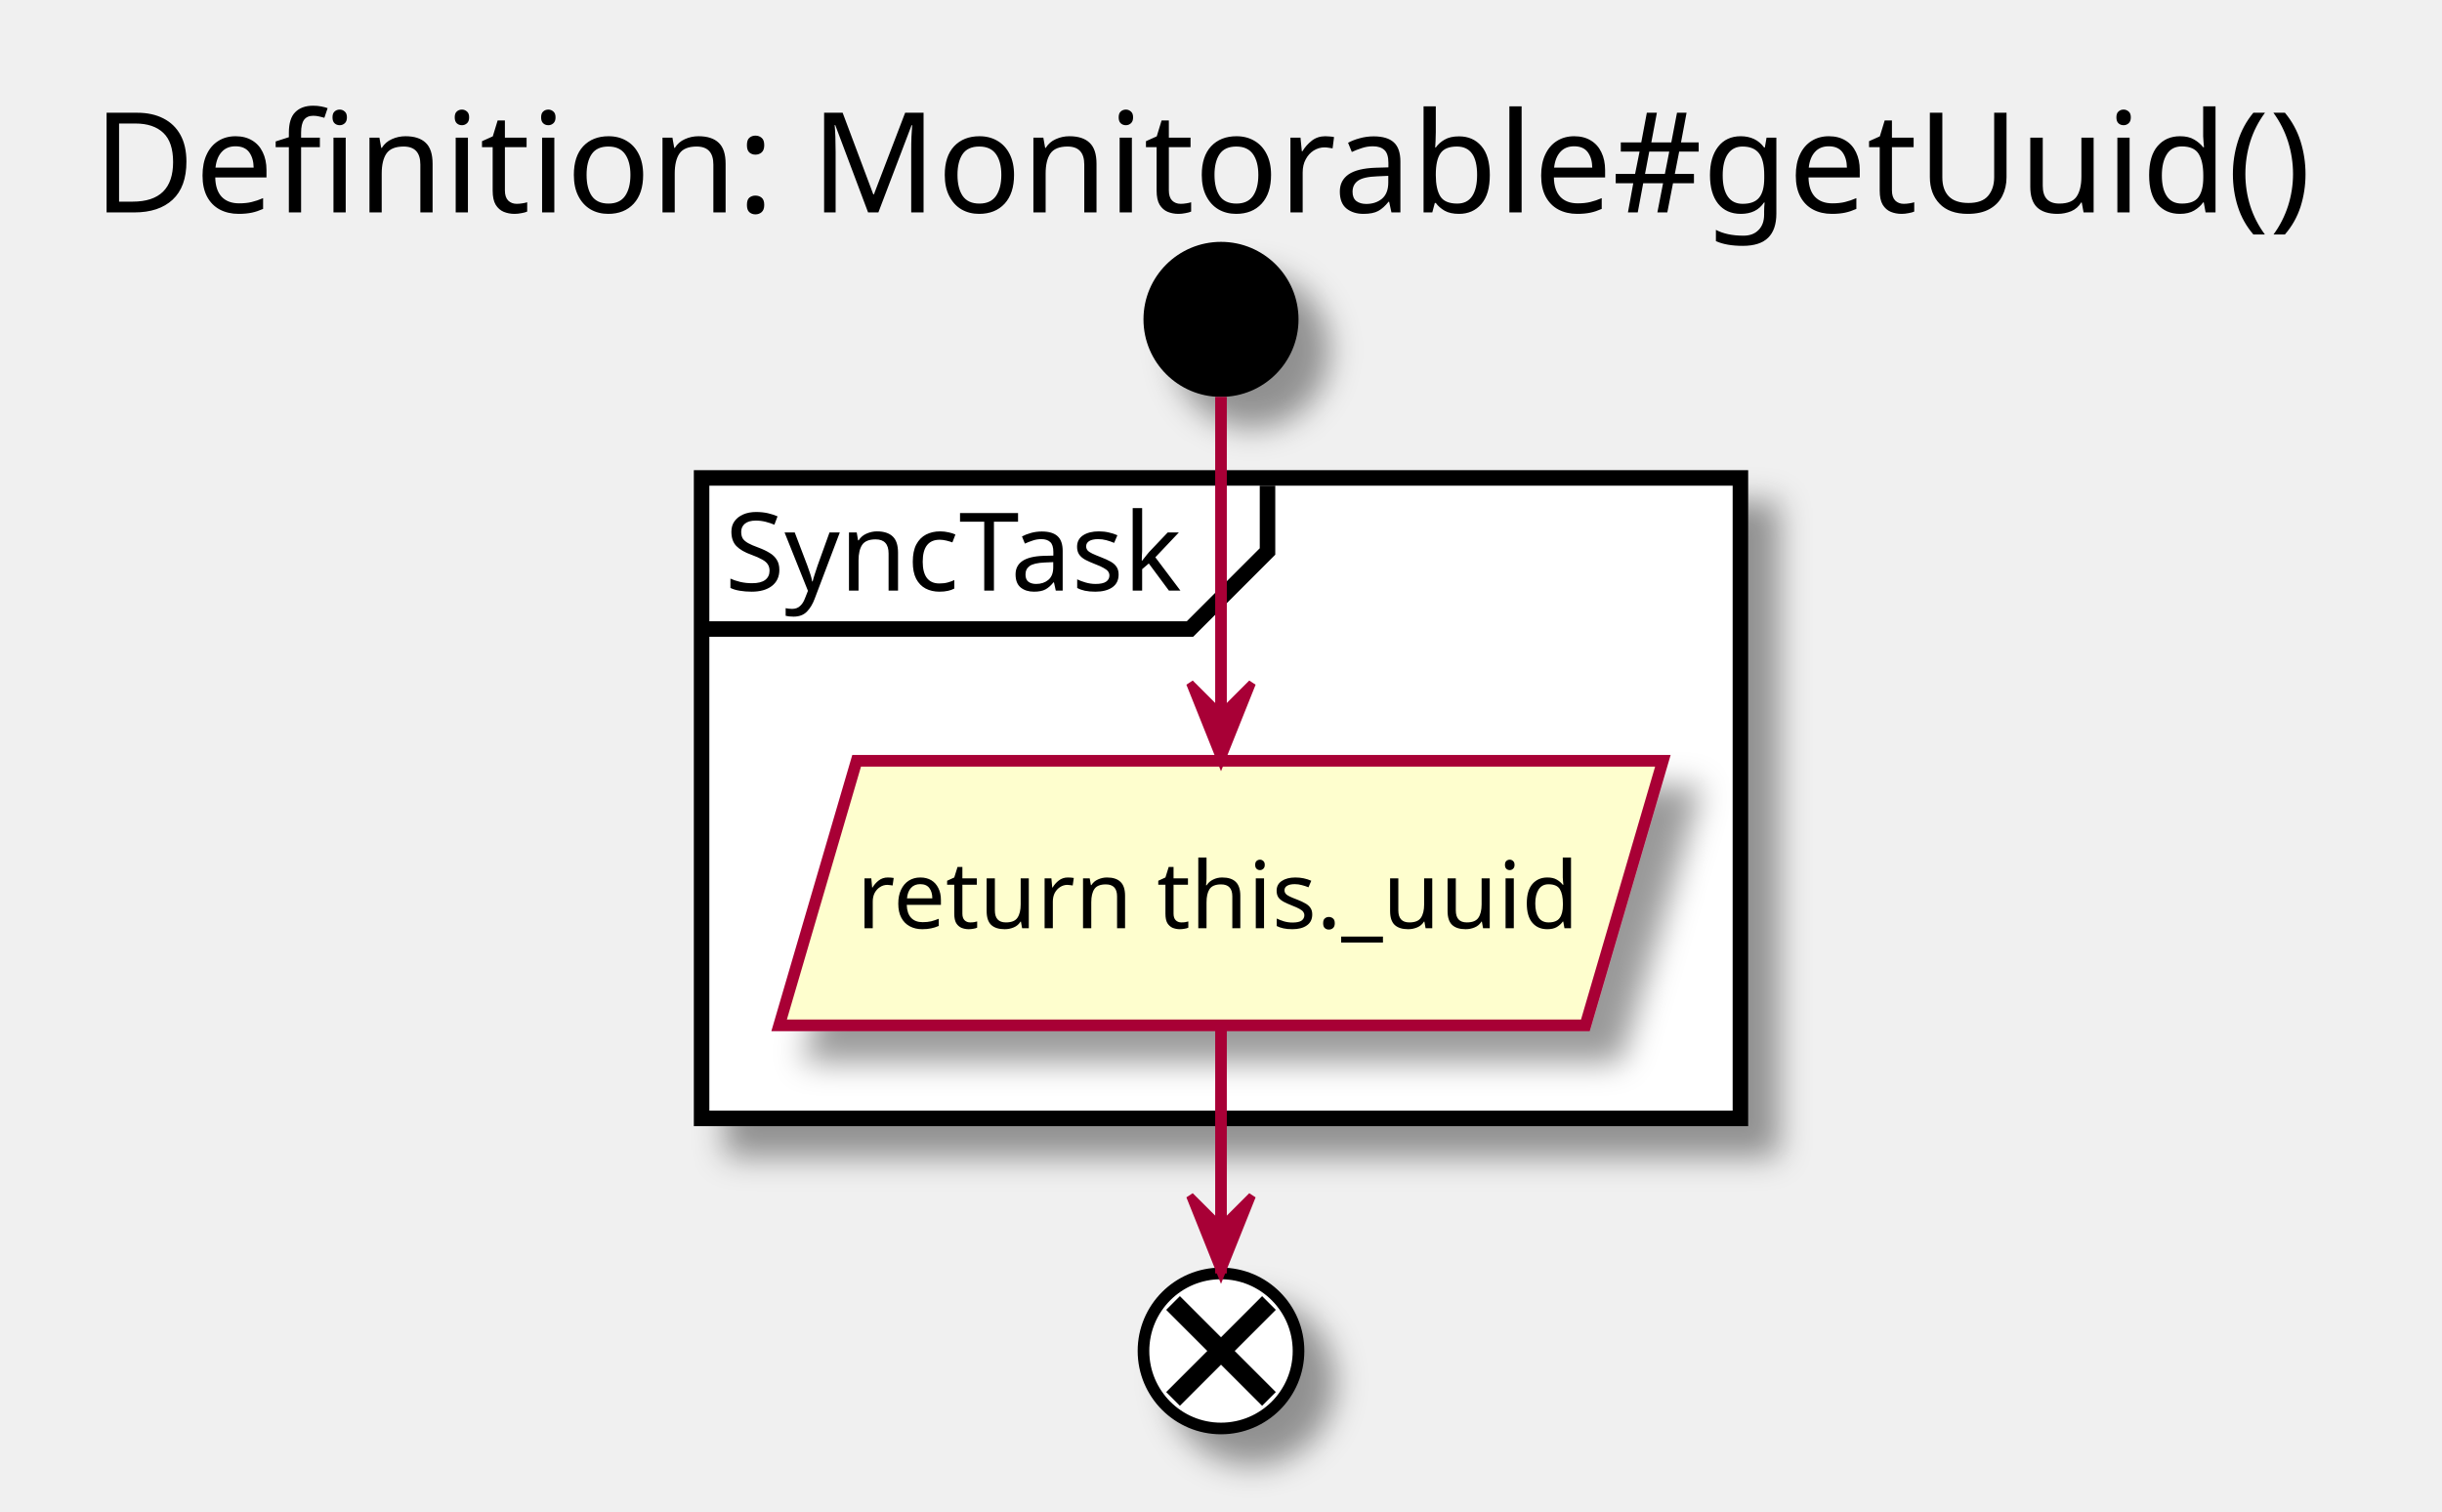
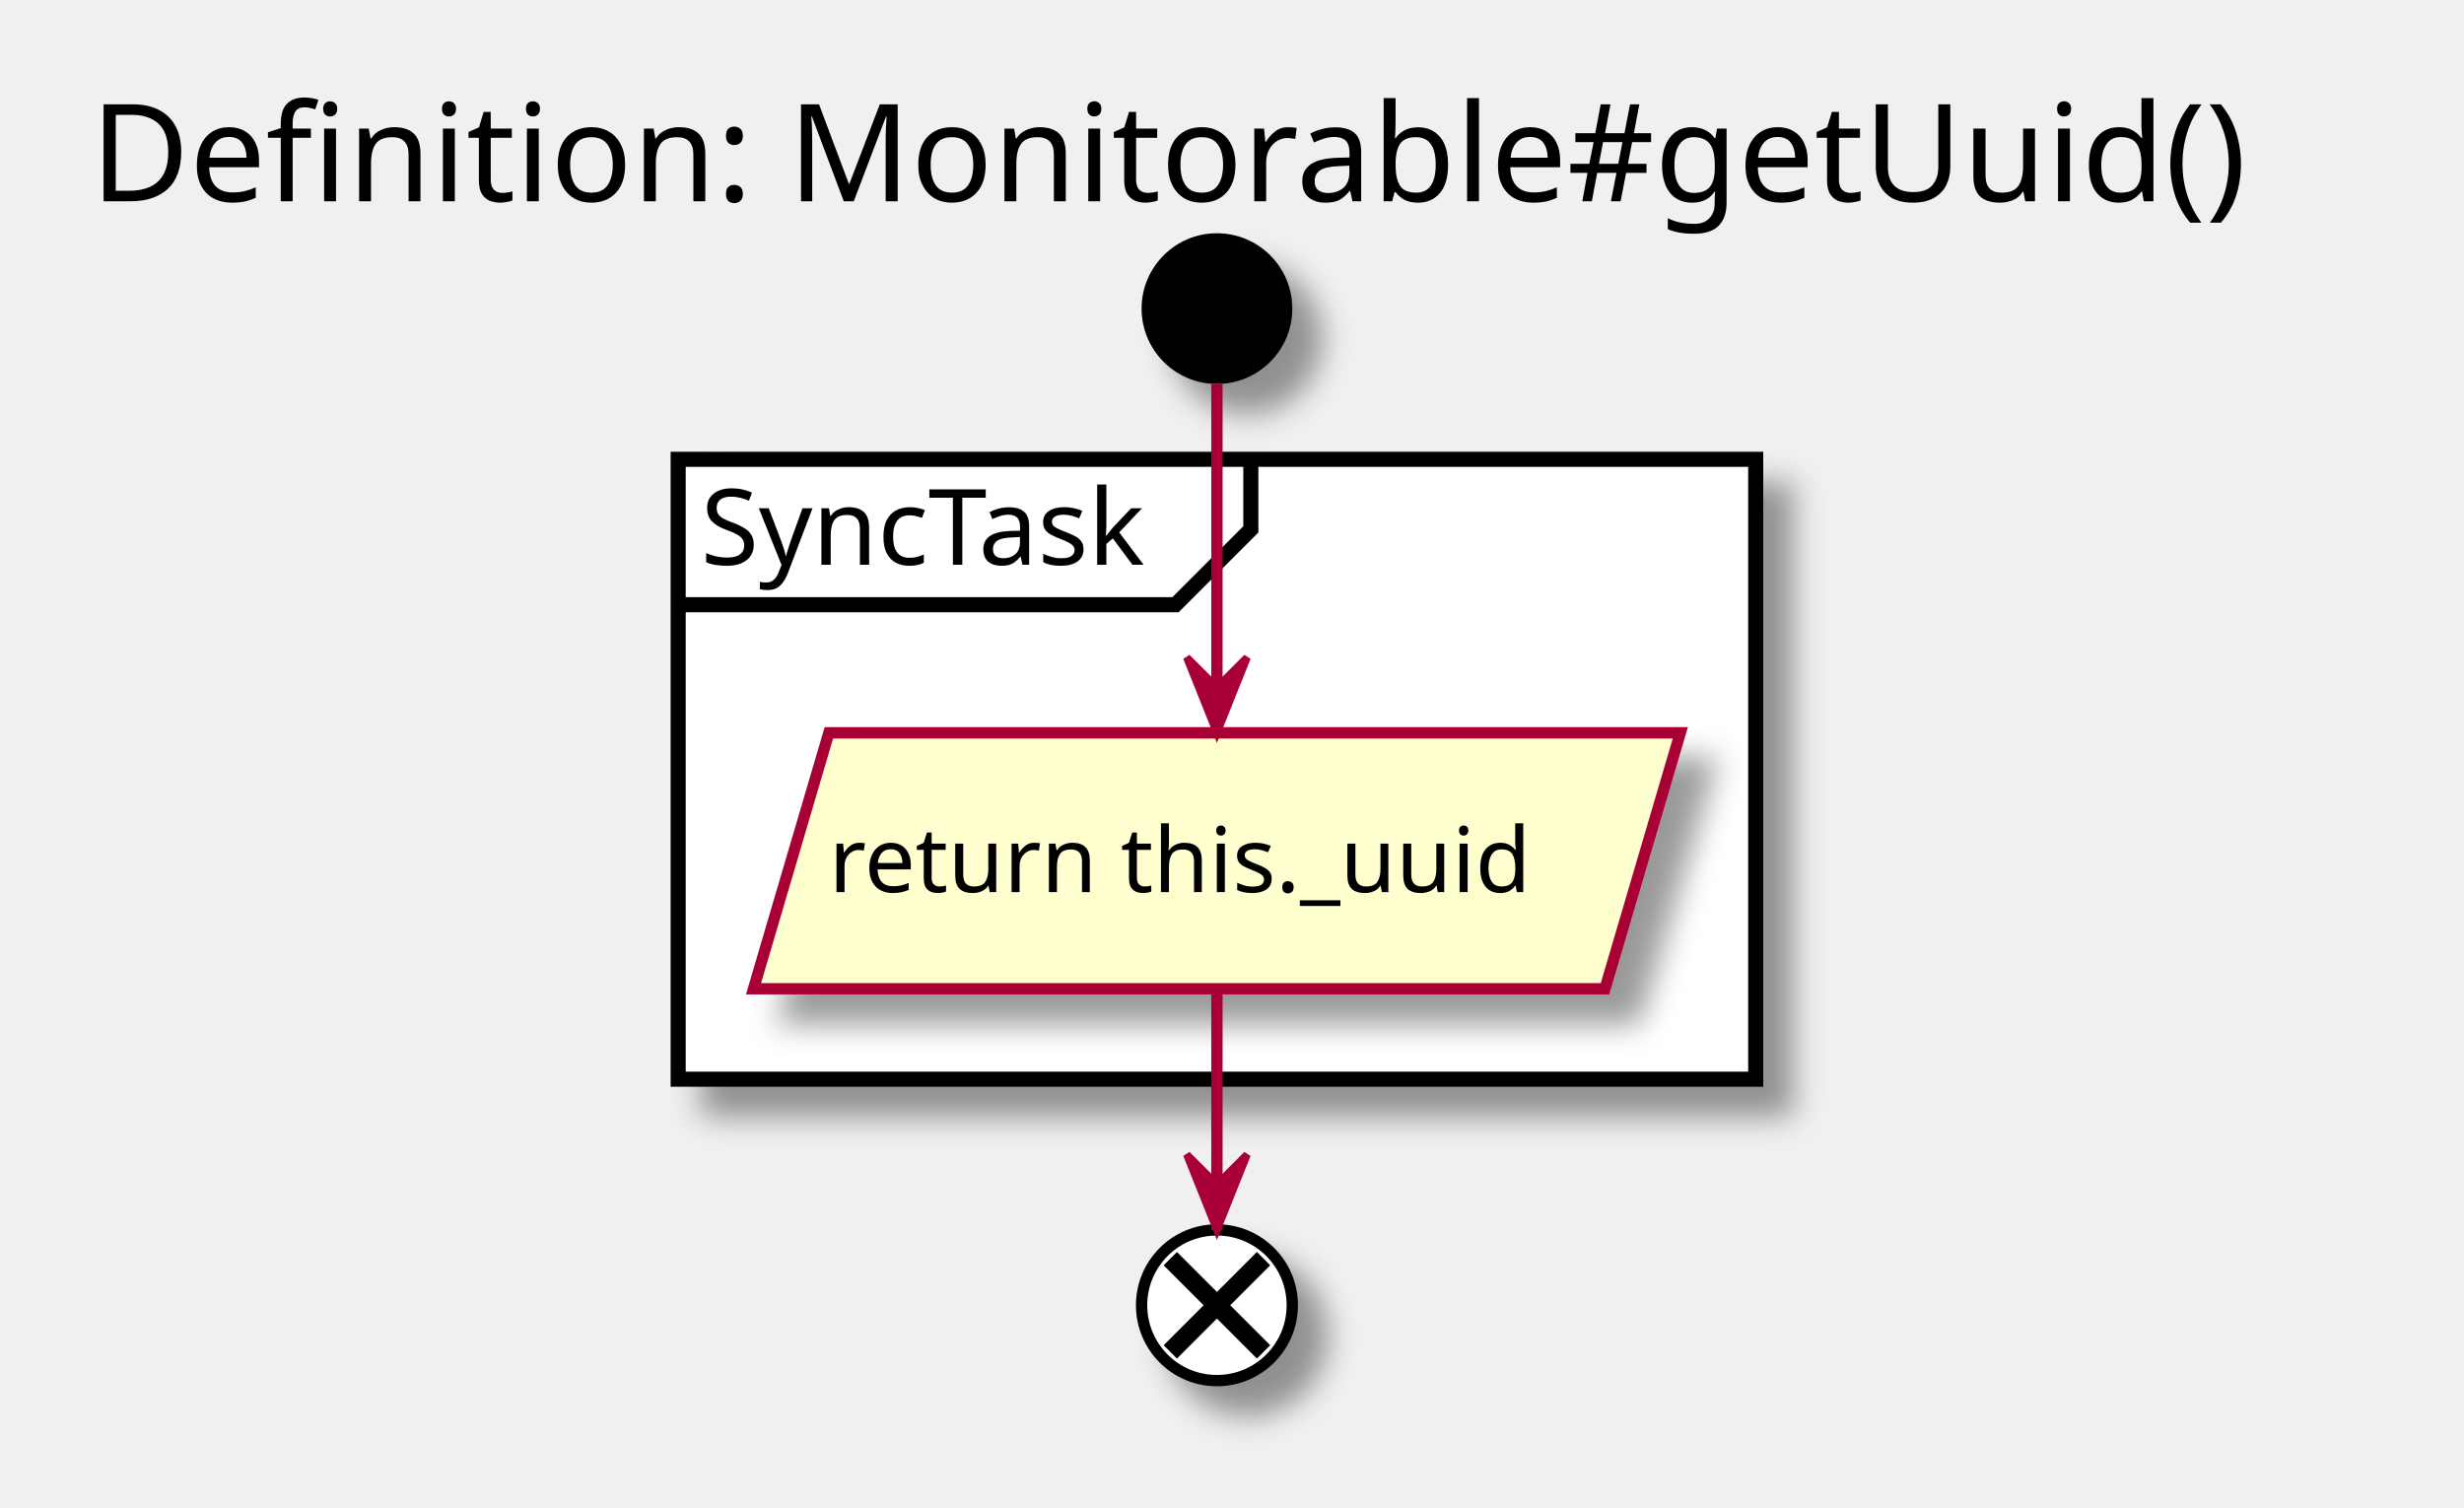
- <svg xmlns="http://www.w3.org/2000/svg" contentScriptType="application/ecmascript" contentStyleType="text/css" height="195px" preserveAspectRatio="none" style="width:315px;height:195px;" version="1.1" viewBox="0 0 315 195" width="315px" zoomAndPan="magnify">
+ <svg xmlns="http://www.w3.org/2000/svg" contentScriptType="application/ecmascript" contentStyleType="text/css" height="200px" preserveAspectRatio="none" style="width:327px;height:200px;" version="1.1" viewBox="0 0 327 200" width="327px" zoomAndPan="magnify">
  <defs>
    <filter height="300%" id="frmng1fu51c6g" width="300%" x="-1" y="-1">
      <feGaussianBlur result="blurOut" stdDeviation="2.0" />
      <feColorMatrix in="blurOut" result="blurOut2" type="matrix" values="0 0 0 0 0 0 0 0 0 0 0 0 0 0 0 0 0 0 .4 0" />
      <feOffset dx="4.0" dy="4.0" in="blurOut2" result="blurOut3" />
      <feBlend in="SourceGraphic" in2="blurOut3" mode="normal" />
    </filter>
  </defs>
  <g>
-     <text fill="#000000" font-family="sans-serif" font-size="18" lengthAdjust="spacingAndGlyphs" textLength="291" x="12" y="27.402">Definition: Monitorable#getUuid()</text>
-     <ellipse cx="157.5" cy="41.199" fill="#000000" filter="url(#frmng1fu51c6g)" rx="10" ry="10" style="stroke: none; stroke-width: 1.0;" />
-     <rect fill="#FFFFFF" filter="url(#frmng1fu51c6g)" height="82.621" style="stroke: #000000; stroke-width: 2.0;" width="134" x="90.5" y="61.652" />
-     <path d="M163.5,62.652 L163.5,71.141 L153.5,81.141 L90.5,81.141 " fill="none" style="stroke: #000000; stroke-width: 2.0;" />
-     <text fill="#000000" font-family="sans-serif" font-size="14" lengthAdjust="spacingAndGlyphs" textLength="63" x="93.5" y="76.188">SyncTask</text>
-     <polygon fill="#FEFECE" filter="url(#frmng1fu51c6g)" points="110.5,98.141,214.5,98.141,204.5,132.273,100.5,132.273" style="stroke: #A80036; stroke-width: 1.5;" />
-     <text fill="#000000" font-family="sans-serif" font-size="12" lengthAdjust="spacingAndGlyphs" textLength="94" x="110.5" y="119.742">return this._uuid</text>
-     <ellipse cx="157.5" cy="174.273" fill="#FFFFFF" filter="url(#frmng1fu51c6g)" rx="10" ry="10" style="stroke: #000000; stroke-width: 1.5;" />
-     <line style="stroke: #000000; stroke-width: 2.5;" x1="151.313" x2="163.687" y1="168.086" y2="180.461" />
-     <line style="stroke: #000000; stroke-width: 2.5;" x1="163.687" x2="151.313" y1="168.086" y2="180.461" />
-     <line style="stroke: #A80036; stroke-width: 1.5;" x1="157.5" x2="157.5" y1="51.199" y2="98.141" />
-     <polygon fill="#A80036" points="153.5,88.141,157.5,98.141,161.5,88.141,157.5,92.141" style="stroke: #A80036; stroke-width: 1.0;" />
-     <line style="stroke: #A80036; stroke-width: 1.5;" x1="157.5" x2="157.5" y1="132.273" y2="164.273" />
-     <polygon fill="#A80036" points="153.5,154.273,157.5,164.273,161.5,154.273,157.5,158.273" style="stroke: #A80036; stroke-width: 1.0;" />
+     <text fill="#000000" font-family="sans-serif" font-size="18" lengthAdjust="spacing" textLength="303" x="12" y="26.708">Definition: Monitorable#getUuid()</text>
+     <ellipse cx="161.5" cy="40.953" fill="#000000" filter="url(#frmng1fu51c6g)" rx="10" ry="10" style="stroke:none;stroke-width:1.0;" />
+     <rect fill="#FFFFFF" filter="url(#frmng1fu51c6g)" height="82.266" style="stroke:#000000;stroke-width:2.0;" width="143" x="90" y="60.953" />
+     <path d="M166,60.953 L166,70.25 L156,80.25 L90,80.25 " fill="none" style="stroke:#000000;stroke-width:2.0;" />
+     <text fill="#000000" font-family="sans-serif" font-size="14" lengthAdjust="spacing" textLength="66" x="93" y="74.948">SyncTask</text>
+     <polygon fill="#FEFECE" filter="url(#frmng1fu51c6g)" points="110,97.25,223,97.25,213,131.219,100,131.219" style="stroke:#A80036;stroke-width:1.5;" />
+     <text fill="#000000" font-family="sans-serif" font-size="12" lengthAdjust="spacing" textLength="103" x="110" y="118.389">return this._uuid</text>
+     <ellipse cx="161.5" cy="173.219" fill="#FFFFFF" filter="url(#frmng1fu51c6g)" rx="10" ry="10" style="stroke:#000000;stroke-width:1.5;" />
+     <line style="stroke:#000000;stroke-width:2.5;" x1="155.313" x2="167.687" y1="167.032" y2="179.406" />
+     <line style="stroke:#000000;stroke-width:2.5;" x1="167.687" x2="155.313" y1="167.032" y2="179.406" />
+     <line style="stroke:#A80036;stroke-width:1.5;" x1="161.5" x2="161.5" y1="50.953" y2="97.25" />
+     <polygon fill="#A80036" points="157.5,87.25,161.5,97.25,165.5,87.25,161.5,91.25" style="stroke:#A80036;stroke-width:1.0;" />
+     <line style="stroke:#A80036;stroke-width:1.5;" x1="161.5" x2="161.5" y1="131.219" y2="163.219" />
+     <polygon fill="#A80036" points="157.5,153.219,161.5,163.219,165.5,153.219,161.5,157.219" style="stroke:#A80036;stroke-width:1.0;" />
  </g>
</svg>
